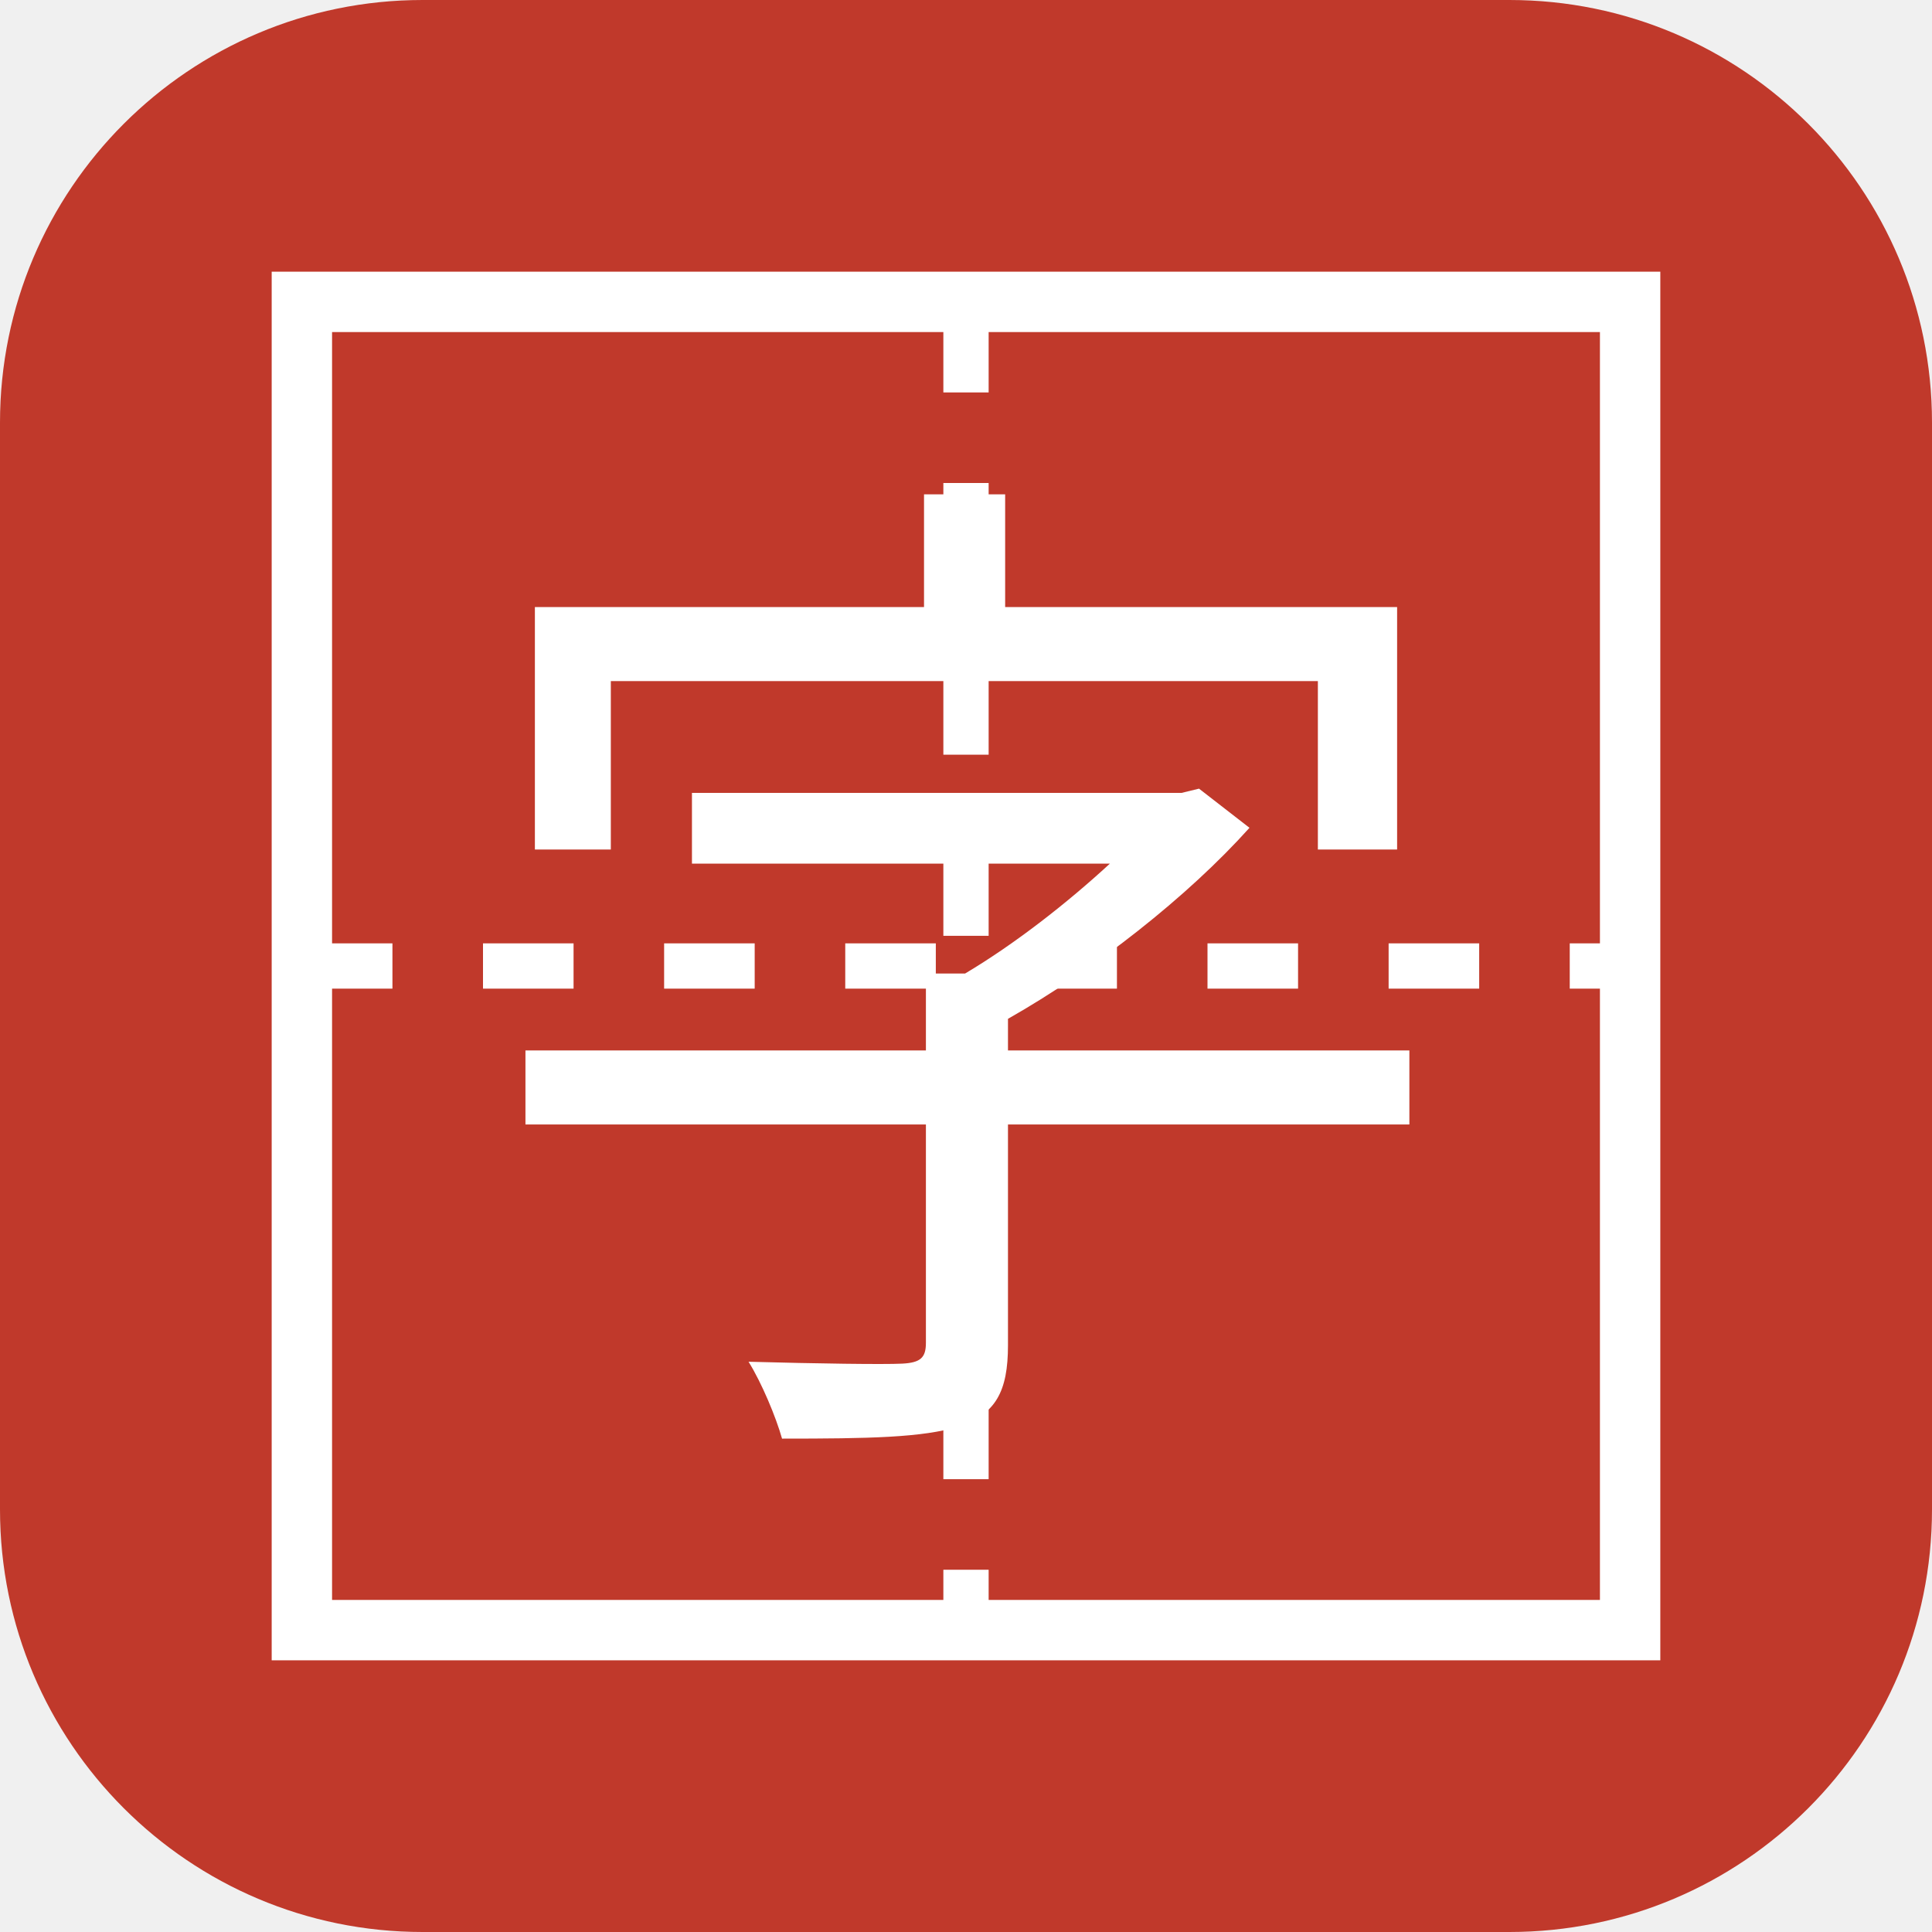
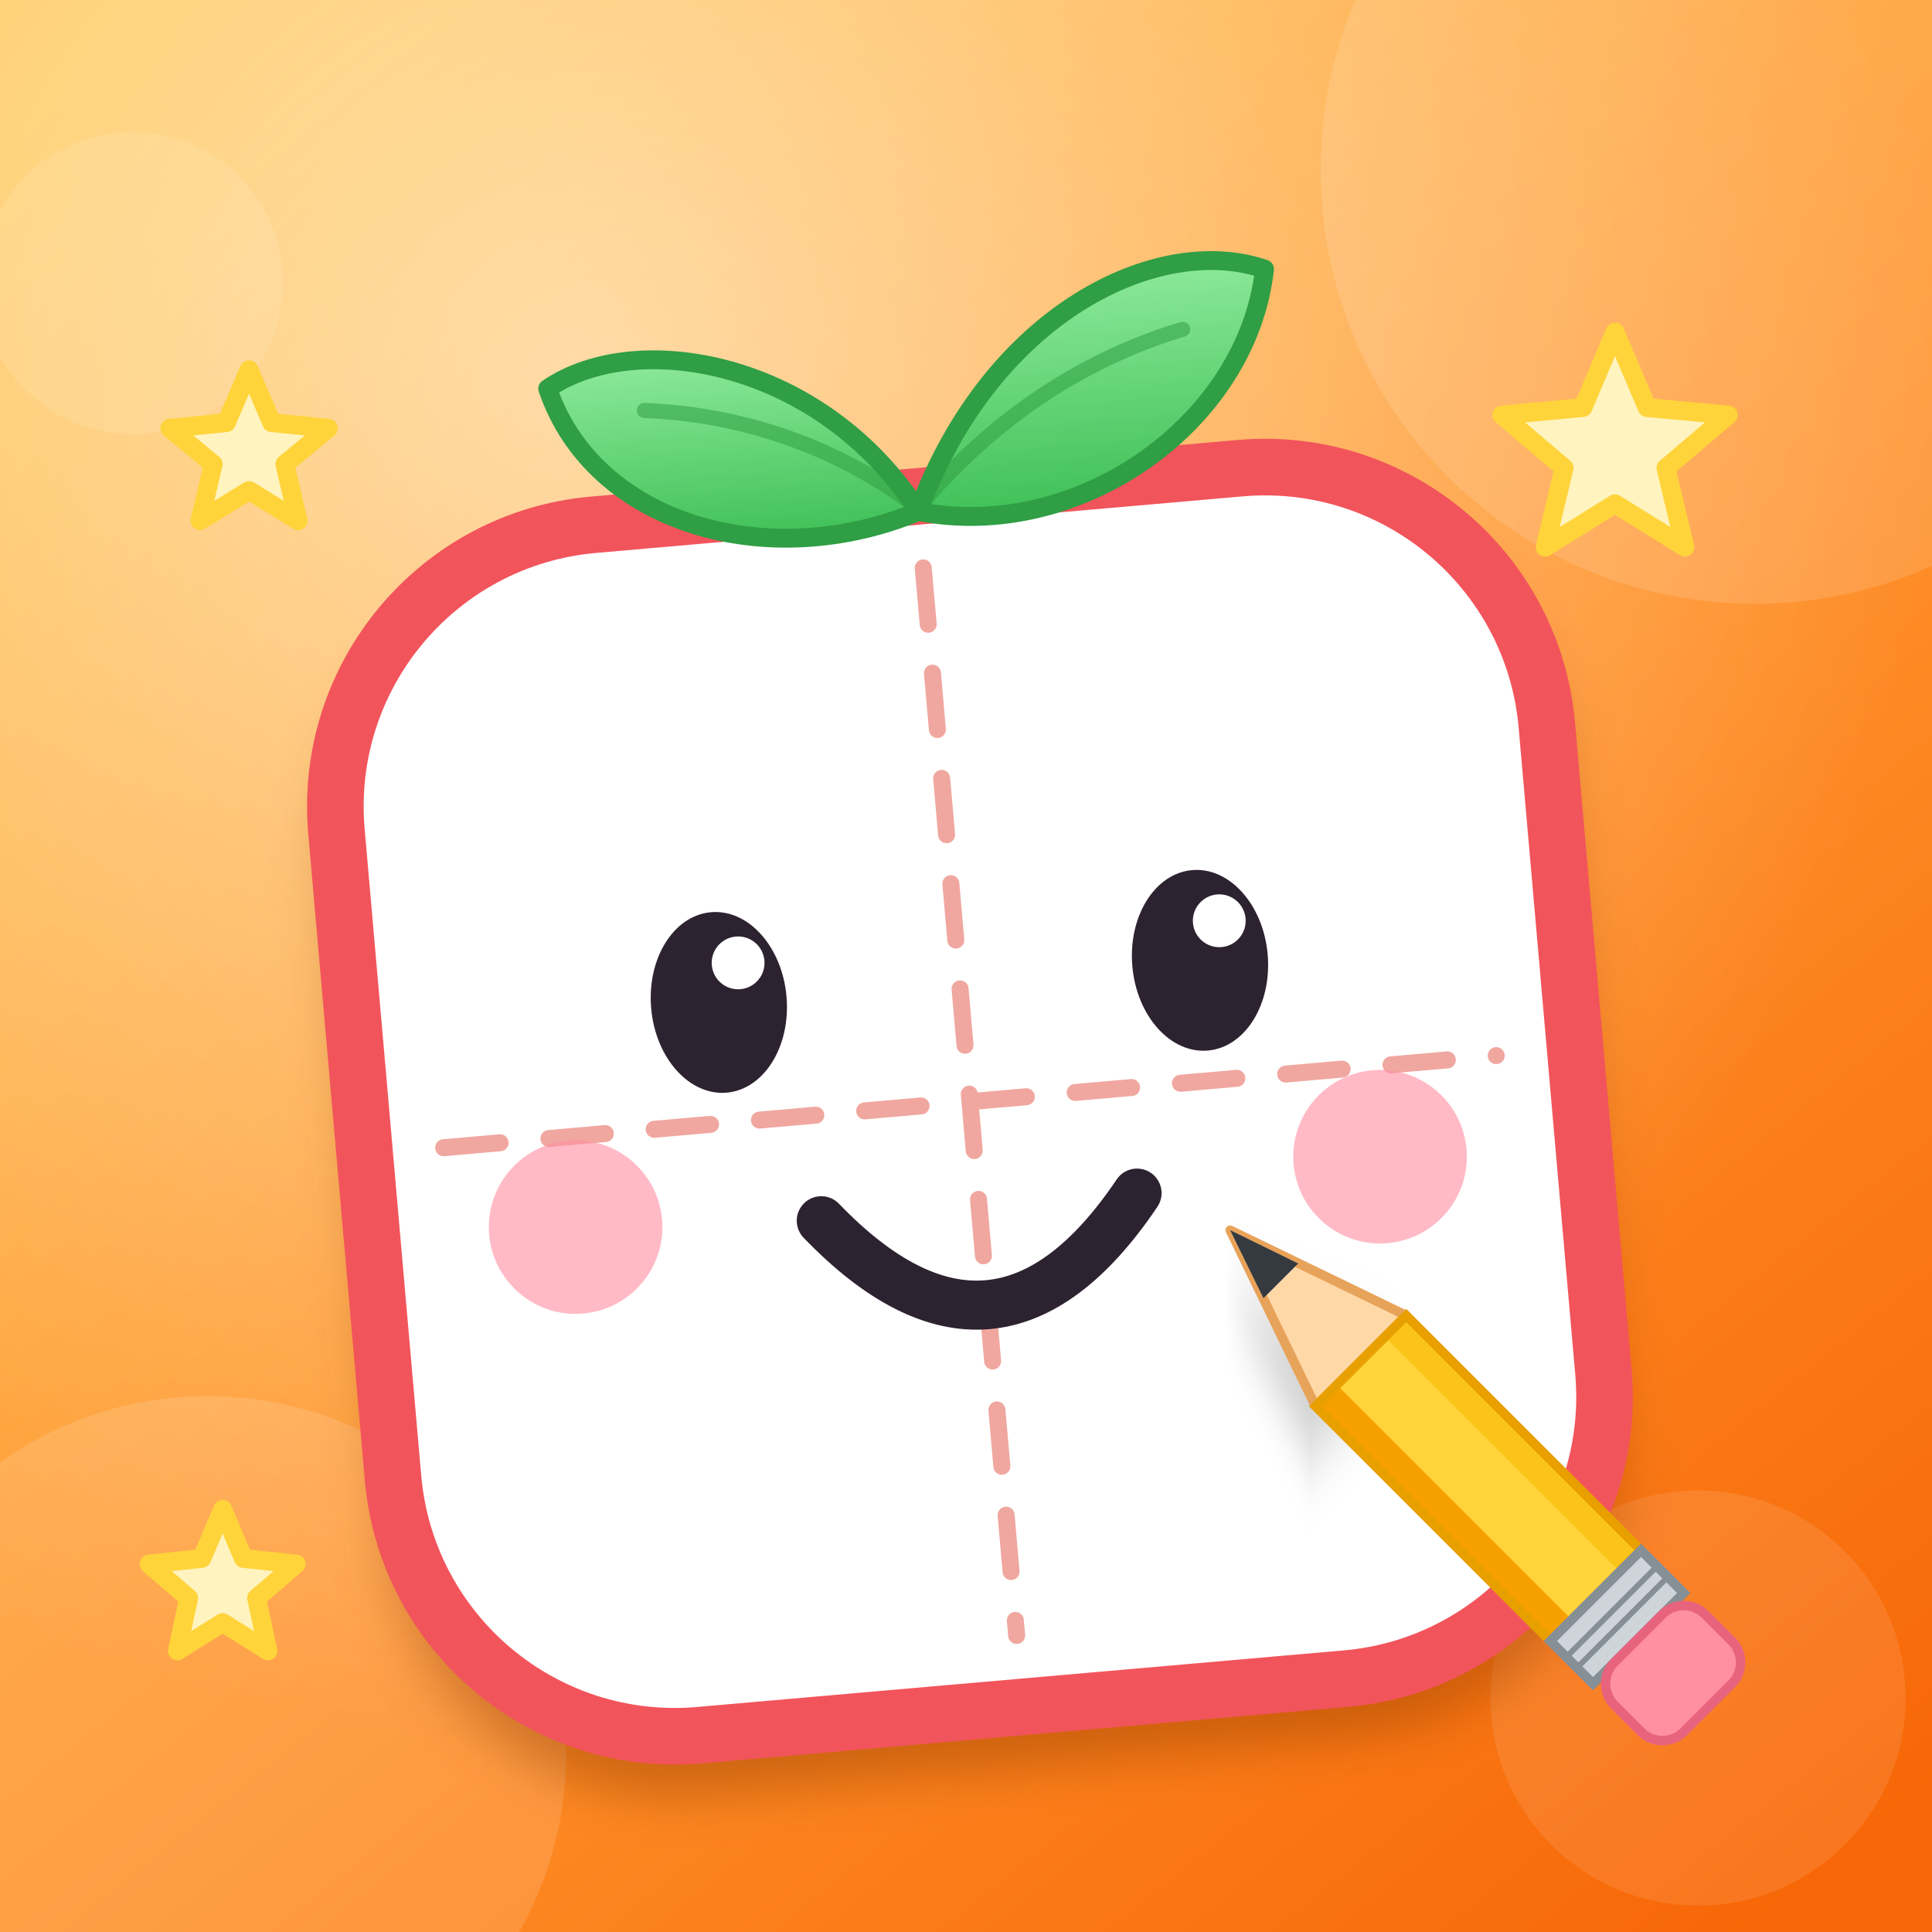
- <svg xmlns="http://www.w3.org/2000/svg" viewBox="0 0 64 64">
-   <rect width="64" height="64" rx="14" fill="#c0392b" />
-   <rect x="10" y="10" width="44" height="44" fill="none" stroke="#fff" stroke-width="2" />
-   <path d="M32 10v44M10 32h44" stroke="#fff" stroke-width="1.5" stroke-dasharray="3 3" />
-   <text x="32" y="45" font-size="34" text-anchor="middle" fill="#fff" font-family="serif">字</text>
+ <svg xmlns="http://www.w3.org/2000/svg" viewBox="0 0 1024 1024" width="1024" height="1024">
+   <defs>
+     <linearGradient id="bg" x1="0.1" y1="0" x2="0.9" y2="1">
+       <stop offset="0" stop-color="#ffc247" />
+       <stop offset="0.55" stop-color="#ff922b" />
+       <stop offset="1" stop-color="#f76707" />
+     </linearGradient>
+     <radialGradient id="glow" cx="0.3" cy="0.2" r="0.7">
+       <stop offset="0" stop-color="#fff" stop-opacity="0.55" />
+       <stop offset="1" stop-color="#fff" stop-opacity="0" />
+     </radialGradient>
+     <linearGradient id="leaf" x1="0" y1="0" x2="0" y2="1">
+       <stop offset="0" stop-color="#8ce99a" />
+       <stop offset="1" stop-color="#40c057" />
+     </linearGradient>
+     <filter id="soft" x="-20%" y="-20%" width="140%" height="140%">
+       <feGaussianBlur stdDeviation="14" />
+     </filter>
+     <path id="star" d="M0-1 0.29-0.4 0.95-0.31 0.47 0.15 0.59 0.81 0-0.5 -0.59 0.81 -0.47 0.15 -0.95-0.31 -0.29-0.4Z" transform="scale(1)" />
+   </defs>
+   <rect width="1024" height="1024" fill="url(#bg)" />
+   <rect width="1024" height="1024" fill="url(#glow)" />
+   <circle cx="110" cy="930" r="190" fill="#fff" opacity="0.13" />
+   <circle cx="930" cy="90" r="230" fill="#fff" opacity="0.13" />
+   <circle cx="900" cy="900" r="110" fill="#fff" opacity="0.10" />
+   <circle cx="70" cy="150" r="80" fill="#fff" opacity="0.10" />
+   <g fill="#fff3bf" stroke="#ffd43b" stroke-width="10" stroke-linejoin="round">
+     <path d="M856 176l17 40 43 4-33 28 10 42-37-23-37 23 10-42-33-28 43-4z" />
+     <path d="M132 196l12 28 30 3-23 19 7 30-26-16-26 16 7-30-23-19 30-3z" />
+     <path d="M118 800l11 26 28 3-21 18 6 28-24-15-24 15 6-28-21-18 28-3z" />
+   </g>
+   <g transform="rotate(-5 512 560)">
+     <rect x="186" y="286" width="652" height="652" rx="150" fill="#8f3a00" opacity="0.42" filter="url(#soft)" />
+     <rect x="190" y="262" width="644" height="644" rx="150" fill="#fff" stroke="#f2545b" stroke-width="30" />
+     <path d="M512 300V868M232 584H792" stroke="#f0a79f" stroke-width="9" stroke-linecap="round" stroke-dasharray="30 26" fill="none" />
+     <ellipse cx="384" cy="520" rx="36" ry="48" fill="#2d2230" />
+     <ellipse cx="640" cy="520" rx="36" ry="48" fill="#2d2230" />
+     <circle cx="396" cy="500" r="14" fill="#fff" />
+     <circle cx="652" cy="500" r="14" fill="#fff" />
+     <circle cx="298" cy="632" r="46" fill="#ff8fa3" opacity="0.62" />
+     <circle cx="726" cy="632" r="46" fill="#ff8fa3" opacity="0.62" />
+     <path d="M428 640Q512 744 596 640" fill="none" stroke="#2d2230" stroke-width="26" stroke-linecap="round" />
+     <path d="M512 270C468 186 372 160 322 188 340 262 430 296 512 270Z" fill="url(#leaf)" stroke="#2f9e44" stroke-width="10" stroke-linejoin="round" />
+     <path d="M512 270C560 168 652 134 706 158 690 238 596 294 512 270Z" fill="url(#leaf)" stroke="#2f9e44" stroke-width="10" stroke-linejoin="round" />
+     <path d="M512 268C470 230 420 210 372 204M512 268C560 220 612 196 660 186" fill="none" stroke="#2f9e44" stroke-width="8" stroke-linecap="round" opacity="0.55" />
+   </g>
+   <g transform="translate(652 652) rotate(45)">
+     <polygon points="6,6 98,-34 98,34" fill="#000" opacity="0.18" transform="translate(16 20)" filter="url(#soft)" />
+     <rect x="98" y="-34" width="172" height="68" rx="6" fill="#ffd43b" transform="translate(14 22)" opacity="0" />
+     <polygon points="0,0 98,-34 98,34" fill="#ffd8a8" stroke="#e8a35a" stroke-width="5" stroke-linejoin="round" />
+     <polygon points="0,0 38,-13 38,13" fill="#343a40" />
+     <rect x="98" y="-34" width="176" height="68" fill="#ffd43b" />
+     <rect x="98" y="-34" width="176" height="16" fill="#fcc419" />
+     <rect x="98" y="18" width="176" height="16" fill="#f59f00" />
+     <rect x="98" y="-34" width="176" height="68" fill="none" stroke="#e8a000" stroke-width="5" />
+     <rect x="274" y="-34" width="32" height="68" fill="#ced4da" stroke="#868e96" stroke-width="5" />
+     <path d="M286 -34V34M294 -34V34" stroke="#868e96" stroke-width="3" />
+     <rect x="306" y="-34" width="52" height="68" rx="16" fill="#ff8fa3" stroke="#e8637d" stroke-width="5" />
+   </g>
</svg>
